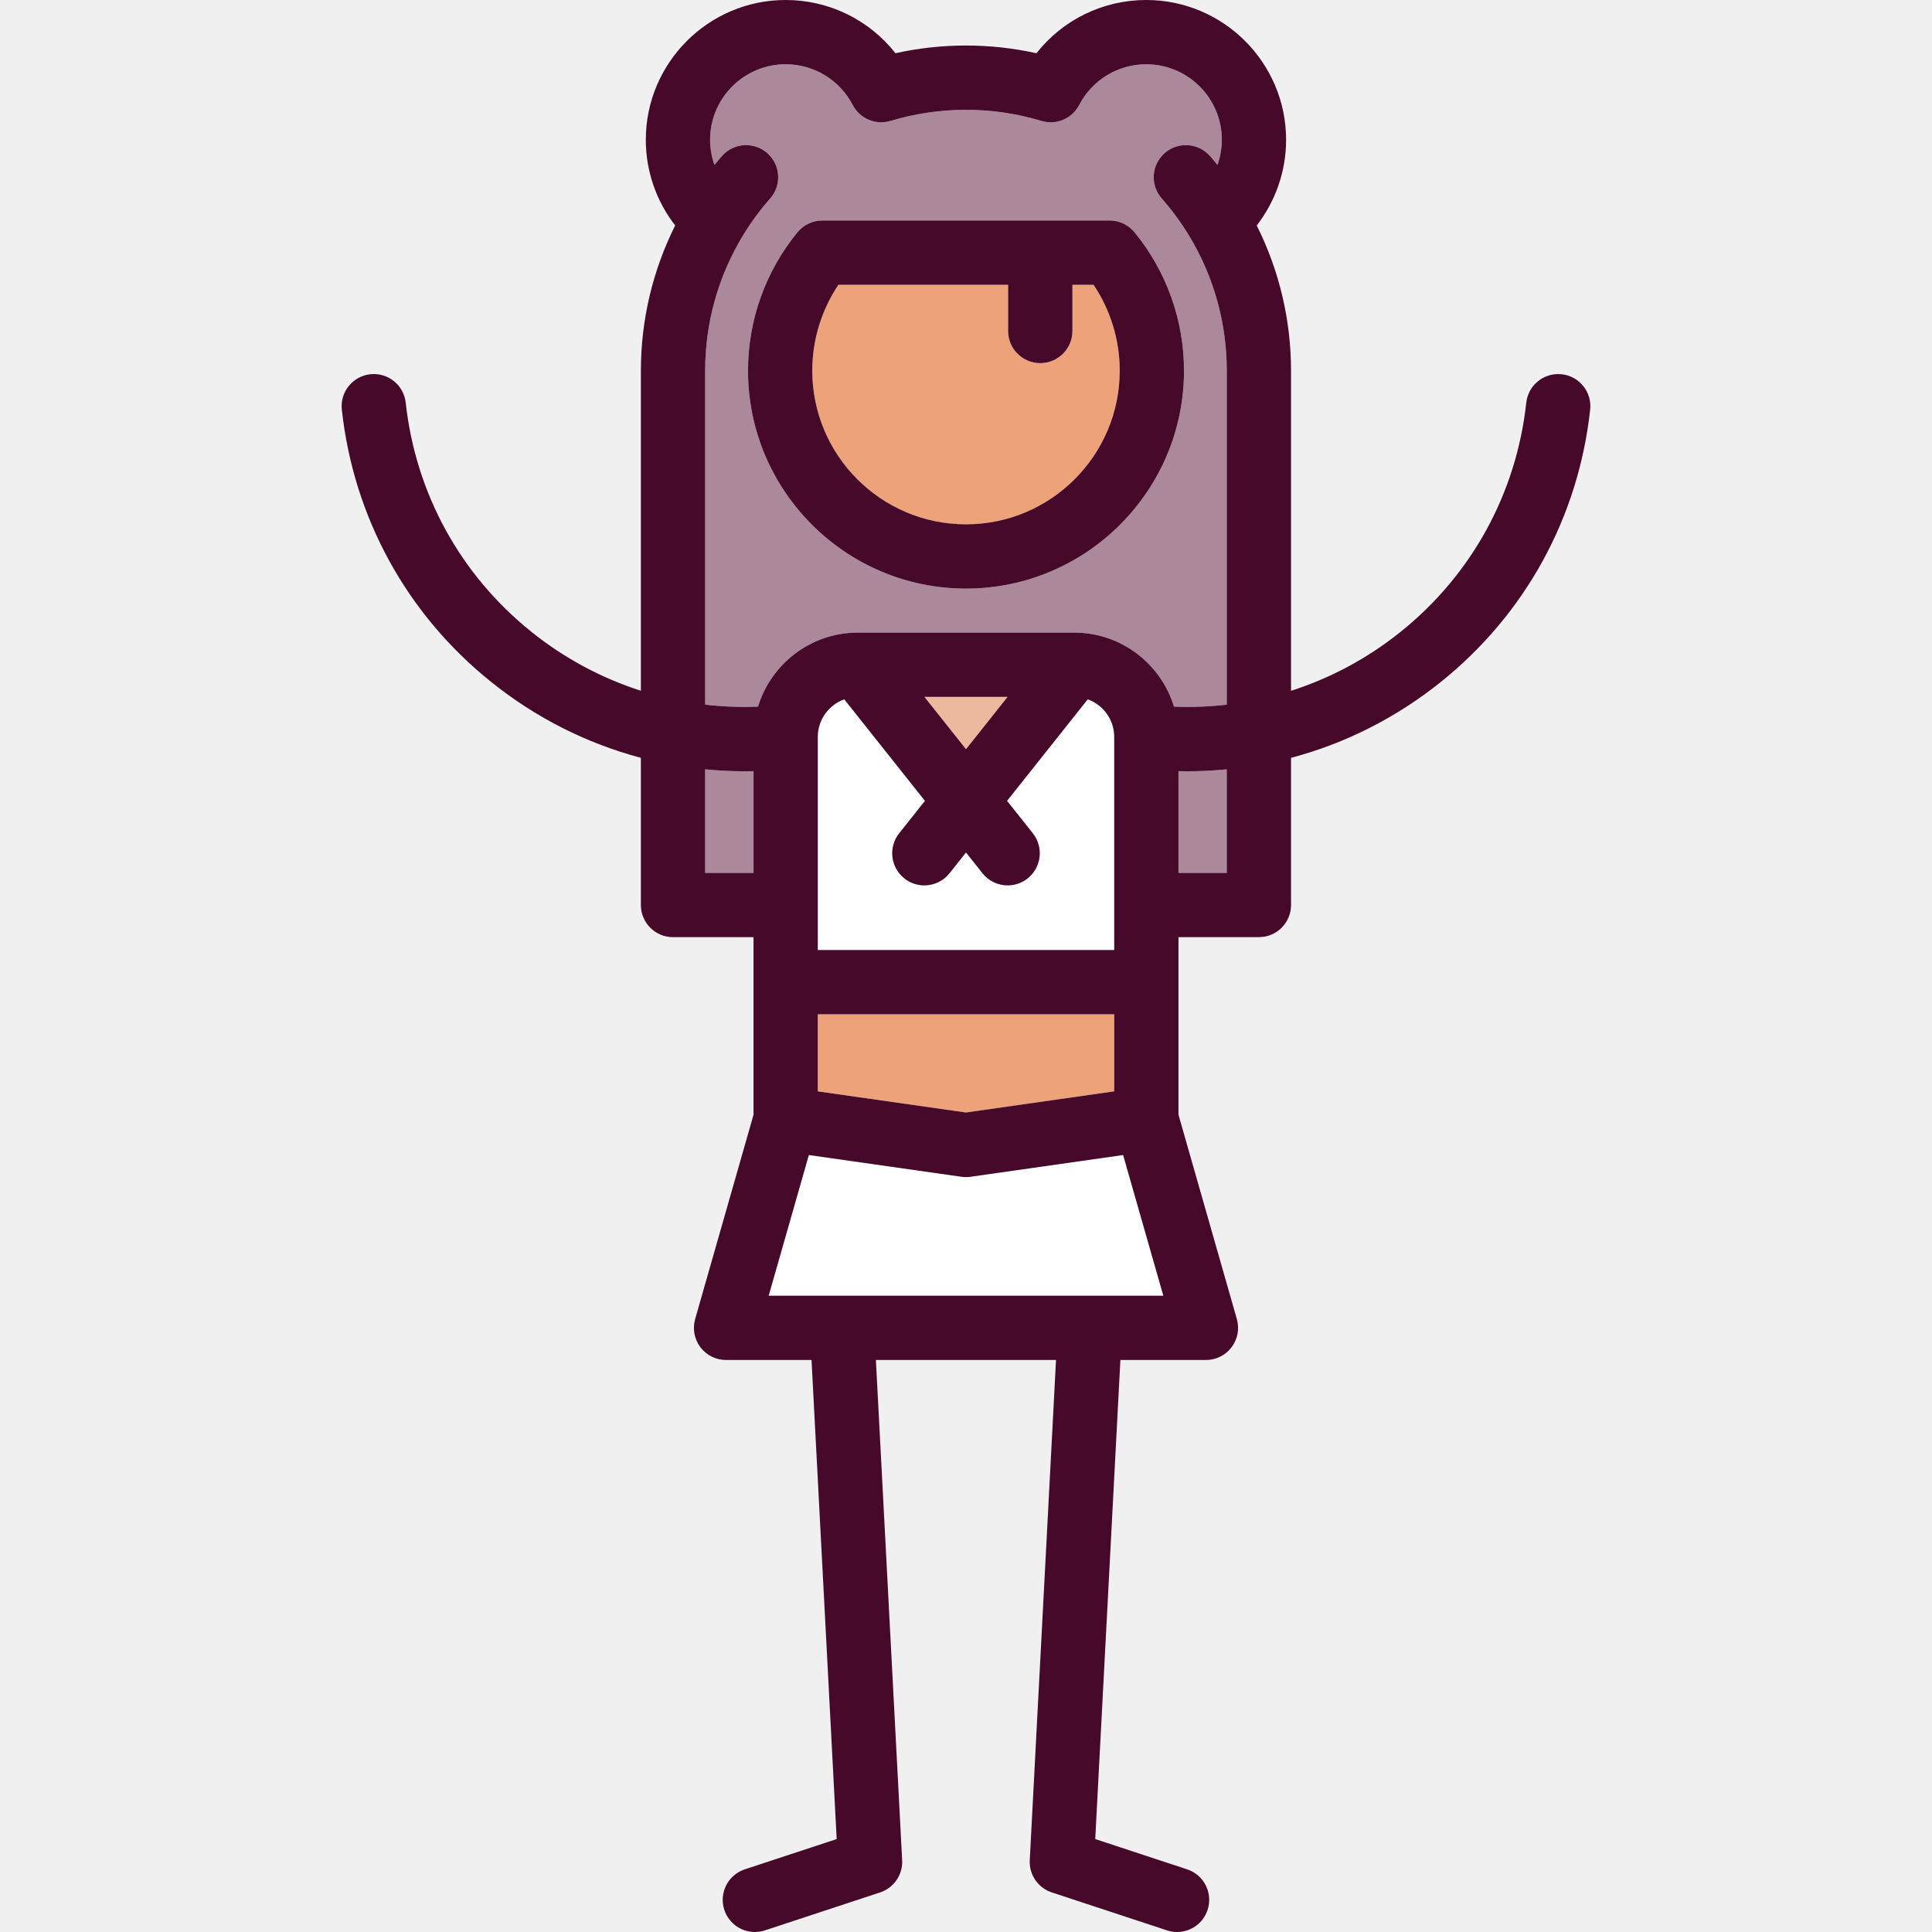
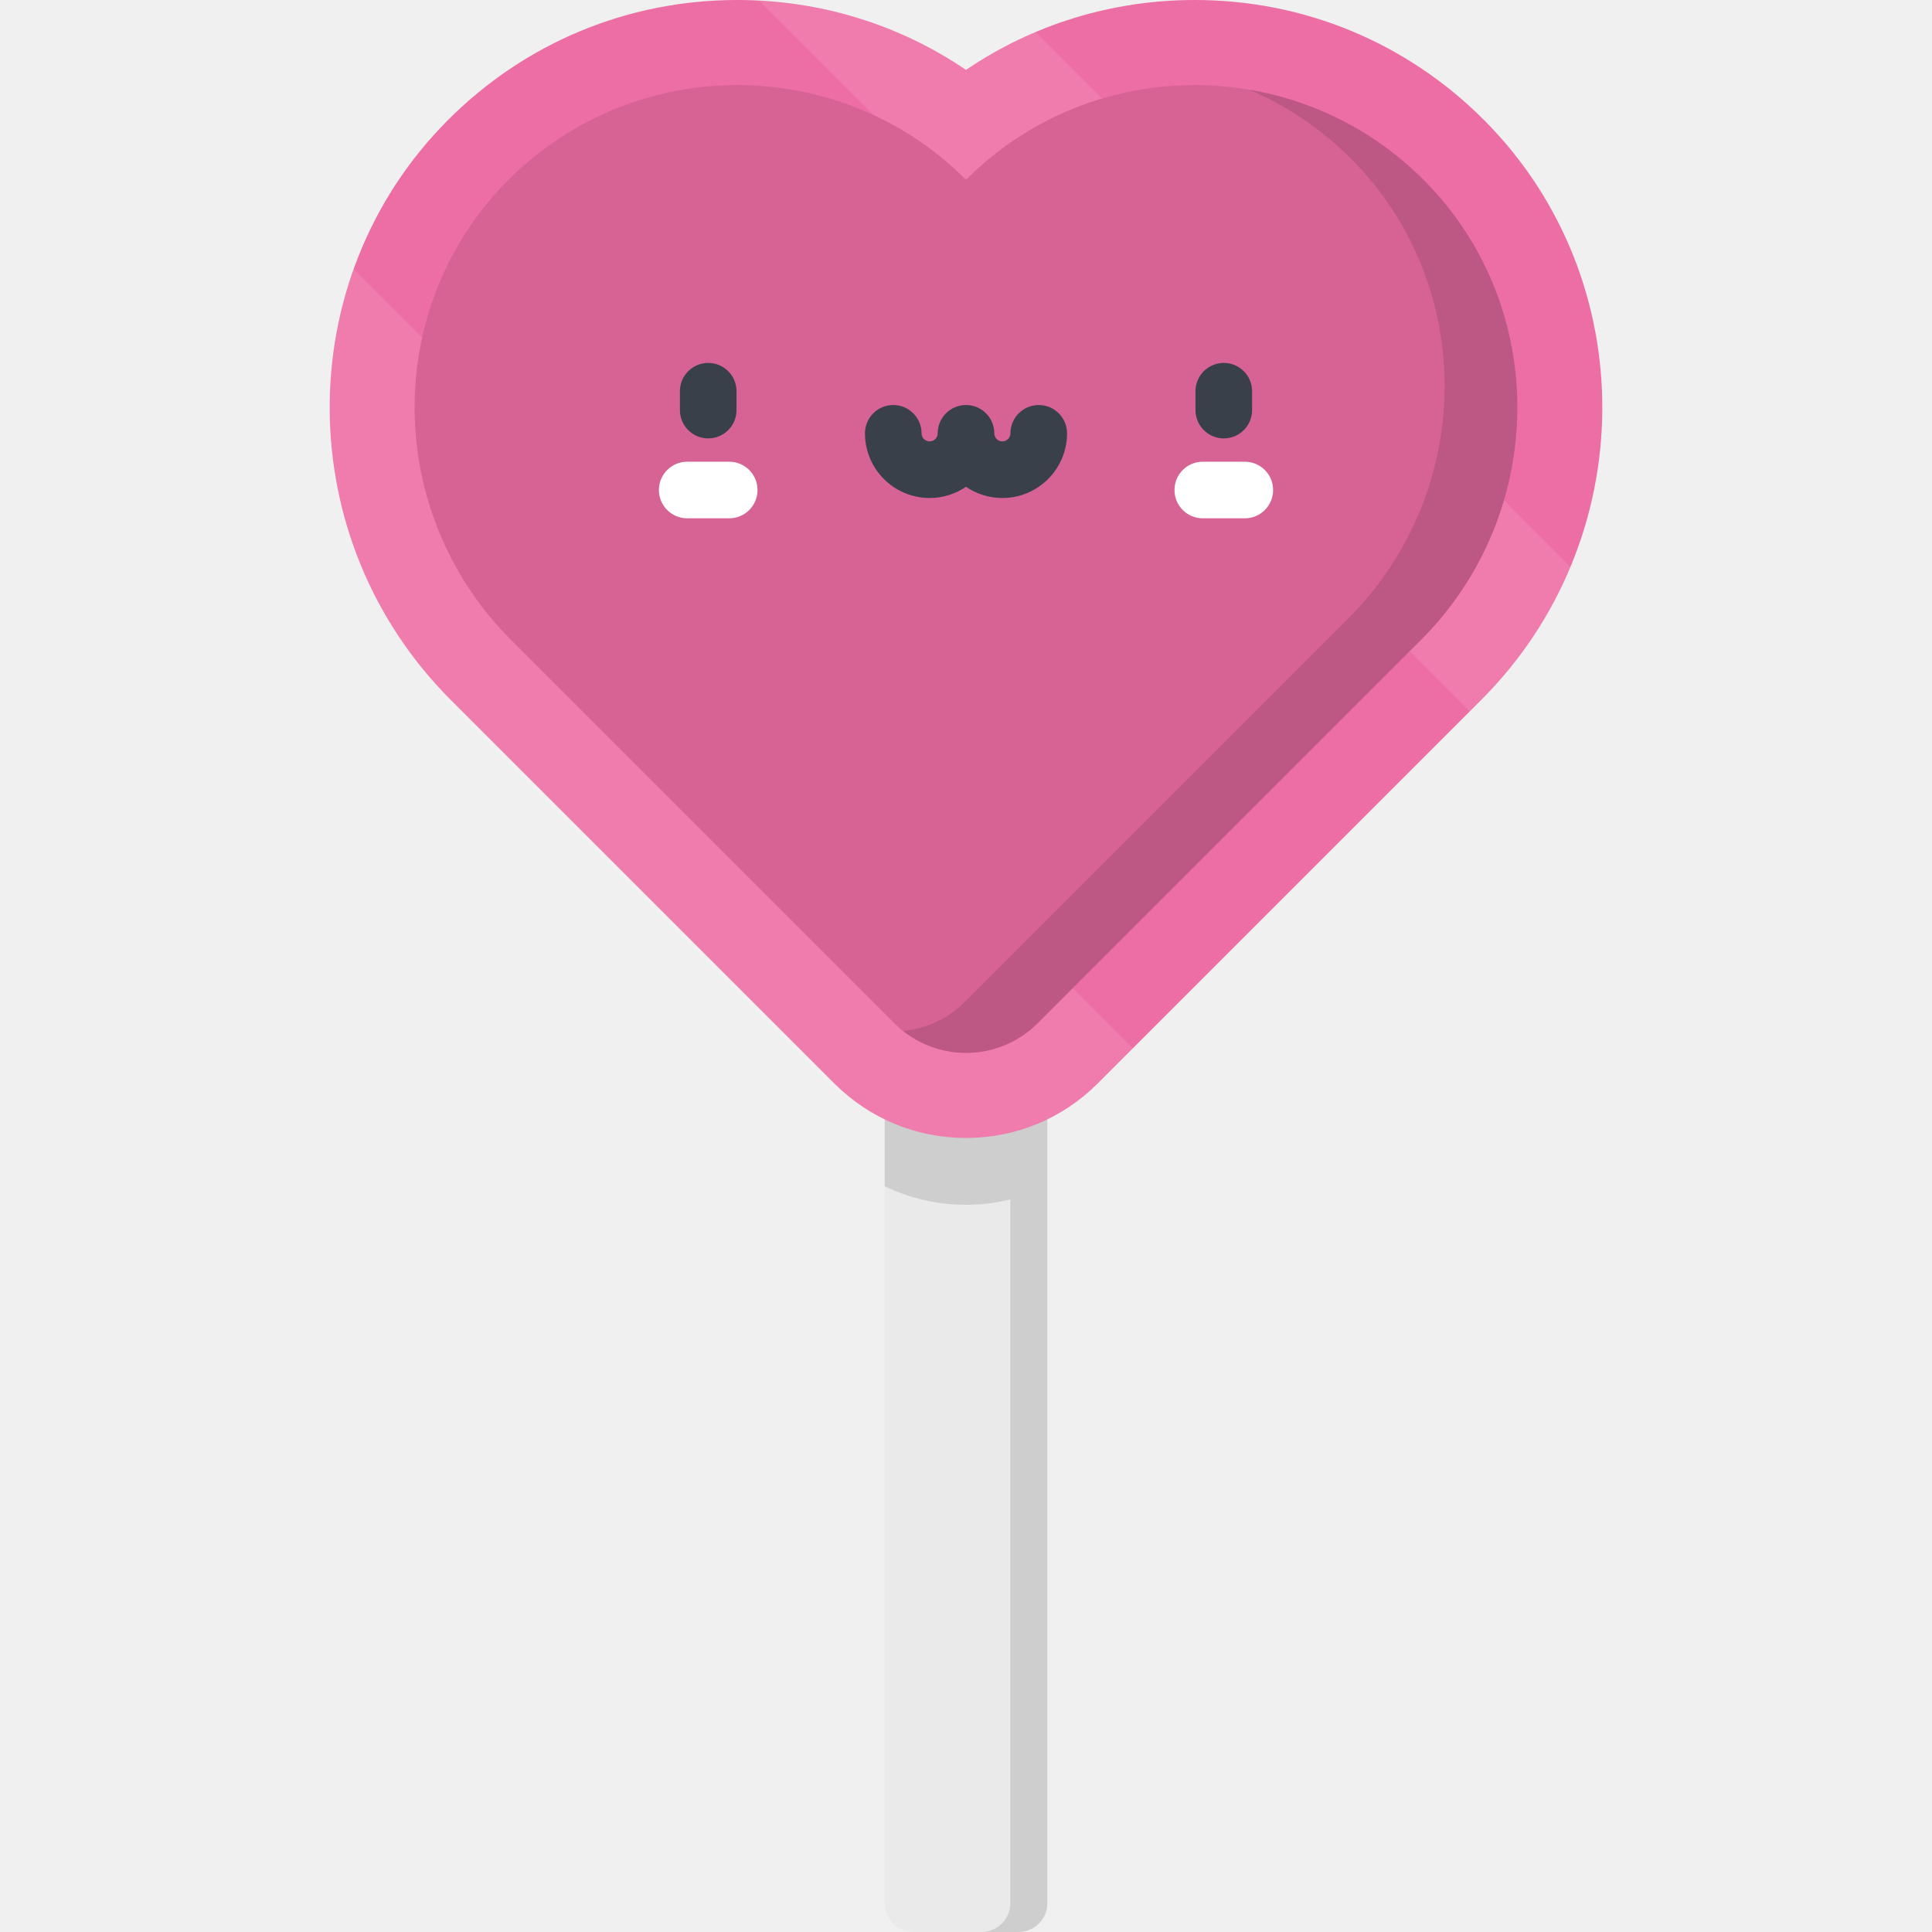
- <svg xmlns="http://www.w3.org/2000/svg" version="1.1" id="Capa_1" x="0px" y="0px" viewBox="0 0 450.918 450.918" style="enable-background:new 0 0 450.918 450.918;" xml:space="preserve">
+ <svg xmlns="http://www.w3.org/2000/svg" version="1.1" id="Capa_1" x="0px" y="0px" viewBox="0 0 512 512" style="enable-background:new 0 0 512 512;" xml:space="preserve">
+   <path style="fill:#EAEAEA;" d="M277.556,211.206h-43.112v293.157c0,4.217,3.419,7.637,7.637,7.637h27.839  c4.217,0,7.637-3.419,7.637-7.637L277.556,211.206L277.556,211.206z" />
+   <path style="opacity:0.12;enable-background:new    ;" d="M234.444,211.206v103.149c6.635,3.224,13.962,4.934,21.556,4.934  c4.01,0,7.942-0.49,11.742-1.415v186.489c0,4.218-3.419,7.637-7.637,7.637h9.815c4.217,0,7.637-3.419,7.637-7.637V211.206H234.444z" />
+   <path style="fill:#ED6EA4;" d="M256,301.567c-13.194,0-25.597-5.138-34.926-14.467L119.472,185.499  c-42.433-42.435-42.849-111.301-0.927-153.514C139.028,11.359,166.314,0,195.377,0C217.309,0,238.243,6.476,256,18.524  C273.756,6.476,294.691,0,316.623,0c29.063,0,56.349,11.359,76.832,31.984c41.922,42.214,41.507,111.08-0.927,153.514L290.926,287.1  C281.597,296.429,269.193,301.567,256,301.567z" />
+   <path style="opacity:0.1;fill:#FFFFFF;enable-background:new    ;" d="M256,47.654c10.43-10.429,22.878-17.608,36.087-21.54  l-17.62-17.62c-6.446,2.724-12.631,6.069-18.467,10.029C239.823,7.546,221.005,1.213,201.202,0.17l30.358,30.358  C240.408,34.646,248.699,40.353,256,47.654z M274.986,271.16c-10.486,10.486-27.486,10.486-37.972,0L135.412,169.558  c-21.677-21.677-29.64-52.167-23.523-80.098L93.728,71.298c-13.76,38.424-5.143,83.313,25.744,114.201L221.074,287.1  c9.329,9.329,21.733,14.467,34.926,14.467s25.597-5.138,34.926-14.467l9.302-9.302l-15.94-15.94L274.986,271.16z M398.557,132.585  c-3.988,13.552-11.323,26.326-21.97,36.973l-3,2.999l15.94,15.941l3-2.999c10.427-10.427,18.311-22.452,23.659-35.284  L398.557,132.585z" />
+   <path style="fill:#ED6EA4;" d="M256,47.654c-33.553-33.552-87.996-33.481-121.46,0.215c-33.389,33.621-32.633,88.184,0.872,121.689  L237.014,271.16c10.486,10.486,27.486,10.486,37.972,0l101.602-101.602c33.505-33.505,34.261-88.068,0.872-121.689  C343.996,14.174,289.552,14.102,256,47.654z" />
+   <path style="opacity:0.1;enable-background:new    ;" d="M256,47.654c-33.553-33.552-87.996-33.481-121.46,0.215  c-33.389,33.621-32.633,88.184,0.872,121.689L237.014,271.16c10.486,10.486,27.486,10.486,37.972,0l101.602-101.602  c33.505-33.505,34.261-88.068,0.872-121.689C343.996,14.174,289.552,14.102,256,47.654z" />
+   <path style="opacity:0.12;enable-background:new    ;" d="M377.46,47.869c-13.092-13.183-29.396-21.219-46.404-24.108  c9.863,4.213,19.099,10.356,27.126,18.438c33.389,33.621,32.633,88.184-0.872,121.689L255.708,265.49  c-4.576,4.576-10.393,7.154-16.367,7.736c10.54,8.361,25.903,7.676,35.645-2.066l101.602-101.602  C410.093,136.053,410.849,81.49,377.46,47.869z" />
  <g>
-     <path style="fill:#AB899B;" d="M175.869,179.985c-0.72,0.016-1.439,0.03-2.157,0.03c-3.064,0-6.11-0.165-9.133-0.457v24.169h11.29   V179.985z" />
-     <path style="fill:#AB899B;" d="M277.502,54.972c-1.856-3.052-3.996-5.962-6.36-8.647c-2.737-3.109-2.435-7.849,0.674-10.585   c3.11-2.736,7.849-2.435,10.585,0.674c0.598,0.679,1.176,1.378,1.75,2.079c0.658-1.863,1.018-3.836,1.018-5.851   c0-9.728-7.914-17.641-17.641-17.641c-6.599,0-12.597,3.644-15.653,9.51c-1.666,3.198-5.371,4.759-8.825,3.713   c-11.421-3.459-23.782-3.459-35.203,0c-3.452,1.044-7.159-0.514-8.825-3.713c-3.056-5.866-9.054-9.51-15.653-9.51   c-9.728,0-17.641,7.914-17.641,17.641c0,2.015,0.361,3.988,1.018,5.851c0.574-0.701,1.152-1.4,1.75-2.079   c2.737-3.109,7.476-3.411,10.585-0.674c3.109,2.737,3.411,7.476,0.674,10.585c-2.364,2.686-4.504,5.595-6.36,8.648   c-5.768,9.488-8.817,20.393-8.817,31.534v77.955c4.066,0.471,8.187,0.628,12.338,0.465c3.034-9.988,12.326-17.28,23.292-17.28h50.5   c10.966,0,20.259,7.292,23.292,17.28c4.144,0.164,8.258,0.007,12.318-0.462V86.506C286.319,75.365,283.27,64.46,277.502,54.972z    M225.449,137.376c-28.05,0-50.87-22.82-50.87-50.87c0-11.77,4.104-23.242,11.558-32.304c1.424-1.732,3.55-2.736,5.792-2.736h67.06   c2.245,0,4.372,1.005,5.796,2.741c7.451,9.073,11.554,20.544,11.554,32.299C276.339,114.556,253.51,137.376,225.449,137.376z" />
-     <path style="fill:#AB899B;" d="M286.319,179.559c-3.017,0.292-6.056,0.455-9.113,0.455c-0.718,0-1.437-0.013-2.157-0.029v23.741   h11.27V179.559z" />
-     <polygon style="fill:#EDB99E;" points="225.459,174.862 235.168,162.646 215.751,162.646  " />
-     <polygon style="fill:#EDA27A;" points="190.869,236.727 190.869,254.72 225.449,259.651 260.049,254.72 260.049,236.727  " />
-     <path style="fill:#FFFFFF;" d="M260.049,171.986c0-4.036-2.578-7.472-6.17-8.774l-18.839,23.703l6.012,7.564   c2.577,3.243,2.038,7.96-1.205,10.538c-1.379,1.096-3.026,1.629-4.662,1.629c-2.208,0-4.396-0.971-5.876-2.834l-3.85-4.844   l-3.85,4.844c-1.481,1.863-3.668,2.834-5.876,2.834c-1.635,0-3.282-0.533-4.662-1.629c-3.243-2.578-3.782-7.295-1.205-10.538   l6.012-7.564l-18.839-23.703c-3.592,1.302-6.17,4.738-6.17,8.774v49.74h69.18V171.986z" />
-     <path style="fill:#EDA27A;" d="M255.231,66.466h-4.938v10.783c0,4.142-3.358,7.5-7.5,7.5s-7.5-3.358-7.5-7.5V66.466h-39.608   c-3.957,5.885-6.105,12.883-6.105,20.04c0,19.779,16.091,35.87,35.87,35.87c19.79,0,35.89-16.091,35.89-35.87   C261.339,79.358,259.189,72.36,255.231,66.466z" />
-     <path style="fill:#460929;" d="M258.989,51.466h-67.06c-2.243,0-4.368,1.004-5.792,2.736c-7.453,9.063-11.558,20.535-11.558,32.304   c0,28.05,22.82,50.87,50.87,50.87c28.061,0,50.89-22.82,50.89-50.87c0-11.755-4.103-23.226-11.554-32.299   C263.361,52.472,261.234,51.466,258.989,51.466z M225.449,122.376c-19.779,0-35.87-16.091-35.87-35.87   c0-7.157,2.148-14.155,6.105-20.04h39.608v10.783c0,4.142,3.358,7.5,7.5,7.5s7.5-3.358,7.5-7.5V66.466h4.938   c3.958,5.894,6.108,12.892,6.108,20.04C261.339,106.285,245.239,122.376,225.449,122.376z" />
-     <path style="fill:#FFFFFF;" d="M226.508,274.651c-0.702,0.101-1.415,0.101-2.117,0l-35.606-5.077l-9.382,32.842h92.114   l-9.382-32.842L226.508,274.651z" />
-     <path style="fill:#460929;" d="M364.495,87.348c-4.115-0.451-7.82,2.523-8.271,6.641c-2.313,21.155-12.726,40.144-29.32,53.468   c-7.743,6.217-16.405,10.831-25.585,13.773V86.506c0-11.807-2.758-23.399-8.003-33.883c4.4-5.679,6.854-12.695,6.854-19.982   C300.17,14.643,285.528,0,267.529,0c-10.138,0-19.507,4.643-25.629,12.424c-10.79-2.401-22.113-2.401-32.902,0   C202.876,4.643,193.508,0,183.369,0c-17.999,0-32.641,14.643-32.641,32.641c0,7.286,2.454,14.303,6.854,19.982   c-5.245,10.483-8.003,22.076-8.003,33.883v74.715c-9.172-2.942-17.828-7.553-25.565-13.765   c-16.595-13.324-27.007-32.313-29.32-53.468c-0.45-4.118-4.155-7.094-8.271-6.641c-4.118,0.45-7.091,4.153-6.641,8.271   c2.749,25.139,15.122,47.702,34.84,63.534c10.472,8.408,22.353,14.375,34.956,17.718v34.356c0,4.142,3.358,7.5,7.5,7.5h18.79v41.45   l-13.622,47.68c-0.646,2.263-0.193,4.698,1.224,6.577c1.417,1.879,3.634,2.983,5.988,2.983h19.948l5.871,111.811l-21.447,7.066   c-3.934,1.296-6.072,5.536-4.776,9.47c1.039,3.155,3.972,5.155,7.122,5.155c0.778,0,1.569-0.122,2.349-0.379l26.89-8.859   c3.213-1.059,5.32-4.138,5.143-7.517l-6.13-116.747h42.042l-6.13,116.747c-0.177,3.378,1.929,6.458,5.143,7.517l26.89,8.859   c0.78,0.257,1.57,0.379,2.349,0.379c3.149,0,6.083-2,7.122-5.155c1.296-3.934-0.842-8.174-4.776-9.47l-21.447-7.066l5.871-111.811   h19.968c2.354,0,4.57-1.104,5.988-2.983c1.417-1.879,1.87-4.314,1.224-6.577l-13.622-47.68v-41.45h18.77c4.142,0,7.5-3.358,7.5-7.5   v-34.351c12.61-3.343,24.499-9.311,34.976-17.723c19.719-15.832,32.092-38.396,34.84-63.534   C371.586,91.5,368.613,87.798,364.495,87.348z M179.402,302.417l9.382-32.842l35.606,5.077c0.702,0.101,1.415,0.101,2.117,0   l35.626-5.077l9.382,32.842H179.402z M164.579,179.557c3.024,0.293,6.069,0.457,9.133,0.457c0.718,0,1.437-0.013,2.157-0.03v23.741   h-11.29V179.557z M225.449,259.651l-34.58-4.931v-17.994h69.18v17.993L225.449,259.651z M190.869,221.727v-49.74   c0-4.036,2.578-7.472,6.17-8.774l18.839,23.703l-6.012,7.564c-2.577,3.243-2.038,7.96,1.205,10.538   c1.379,1.096,3.026,1.629,4.662,1.629c2.208,0,4.396-0.971,5.876-2.834l3.85-4.844l3.85,4.844c1.481,1.863,3.668,2.834,5.876,2.834   c1.635,0,3.282-0.533,4.662-1.629c3.243-2.578,3.782-7.295,1.205-10.538l-6.012-7.564l18.839-23.703   c3.592,1.302,6.17,4.738,6.17,8.774v49.74H190.869z M225.459,174.862l-9.708-12.215h19.417L225.459,174.862z M275.049,179.985   c0.719,0.016,1.439,0.029,2.157,0.029c3.058,0,6.096-0.164,9.113-0.455v24.167h-11.27V179.985z M274.001,164.927   c-3.033-9.989-12.326-17.28-23.292-17.28h-50.5c-10.966,0-20.258,7.292-23.292,17.28c-4.15,0.163-8.272,0.006-12.338-0.465V86.506   c0-11.141,3.049-22.046,8.817-31.534c1.856-3.053,3.996-5.962,6.36-8.648c2.737-3.109,2.435-7.849-0.674-10.585   c-3.109-2.736-7.848-2.435-10.585,0.674c-0.598,0.679-1.176,1.378-1.75,2.079c-0.658-1.863-1.018-3.836-1.018-5.851   c0-9.728,7.914-17.641,17.641-17.641c6.599,0,12.597,3.644,15.653,9.51c1.667,3.199,5.373,4.757,8.825,3.713   c11.42-3.459,23.781-3.459,35.203,0c3.454,1.046,7.159-0.515,8.825-3.713c3.056-5.866,9.054-9.51,15.653-9.51   c9.728,0,17.641,7.914,17.641,17.641c0,2.015-0.361,3.988-1.018,5.851c-0.574-0.701-1.152-1.4-1.75-2.079   c-2.737-3.109-7.476-3.41-10.585-0.674c-3.109,2.737-3.411,7.476-0.674,10.585c2.364,2.686,4.504,5.595,6.36,8.647   c5.769,9.489,8.817,20.394,8.817,31.535v77.959C282.259,164.934,278.145,165.09,274.001,164.927z" />
+     <path style="fill:#394049;" d="M265.639,131.974c-3.571,0-6.891-1.098-9.639-2.974c-2.748,1.876-6.068,2.974-9.639,2.974   c-9.451,0-17.139-7.688-17.139-17.139c0-4.143,3.358-7.5,7.5-7.5s7.5,3.357,7.5,7.5c0,1.18,0.96,2.139,2.139,2.139   c1.18,0,2.139-0.959,2.139-2.139c0-4.143,3.358-7.5,7.5-7.5c4.143,0,7.5,3.357,7.5,7.5c0,1.18,0.959,2.139,2.139,2.139   s2.14-0.959,2.14-2.139c0-4.143,3.357-7.5,7.5-7.5s7.5,3.357,7.5,7.5C282.778,124.285,275.09,131.974,265.639,131.974z" />
+     <path style="fill:#394049;" d="M324.317,116.18c-4.143,0-7.5-3.357-7.5-7.5v-5.001c0-4.143,3.357-7.5,7.5-7.5s7.5,3.357,7.5,7.5   v5.001C331.817,112.822,328.46,116.18,324.317,116.18z" />
+     <path style="fill:#394049;" d="M187.683,116.18c-4.142,0-7.5-3.357-7.5-7.5v-5.001c0-4.143,3.358-7.5,7.5-7.5s7.5,3.357,7.5,7.5   v5.001C195.183,112.822,191.825,116.18,187.683,116.18z" />
+   </g>
+   <g>
+     <path style="fill:#FFFFFF;" d="M193.249,137.359h-11.133c-4.142,0-7.5-3.357-7.5-7.5c0-4.143,3.358-7.5,7.5-7.5h11.133   c4.142,0,7.5,3.357,7.5,7.5C200.749,134.002,197.391,137.359,193.249,137.359z" />
+     <path style="fill:#FFFFFF;" d="M329.884,137.359h-11.133c-4.143,0-7.5-3.357-7.5-7.5c0-4.143,3.357-7.5,7.5-7.5h11.133   c4.143,0,7.5,3.357,7.5,7.5C337.384,134.002,334.026,137.359,329.884,137.359z" />
  </g>
  <g>
</g>
  <g>
</g>
  <g>
</g>
  <g>
</g>
  <g>
</g>
  <g>
</g>
  <g>
</g>
  <g>
</g>
  <g>
</g>
  <g>
</g>
  <g>
</g>
  <g>
</g>
  <g>
</g>
  <g>
</g>
  <g>
</g>
</svg>
